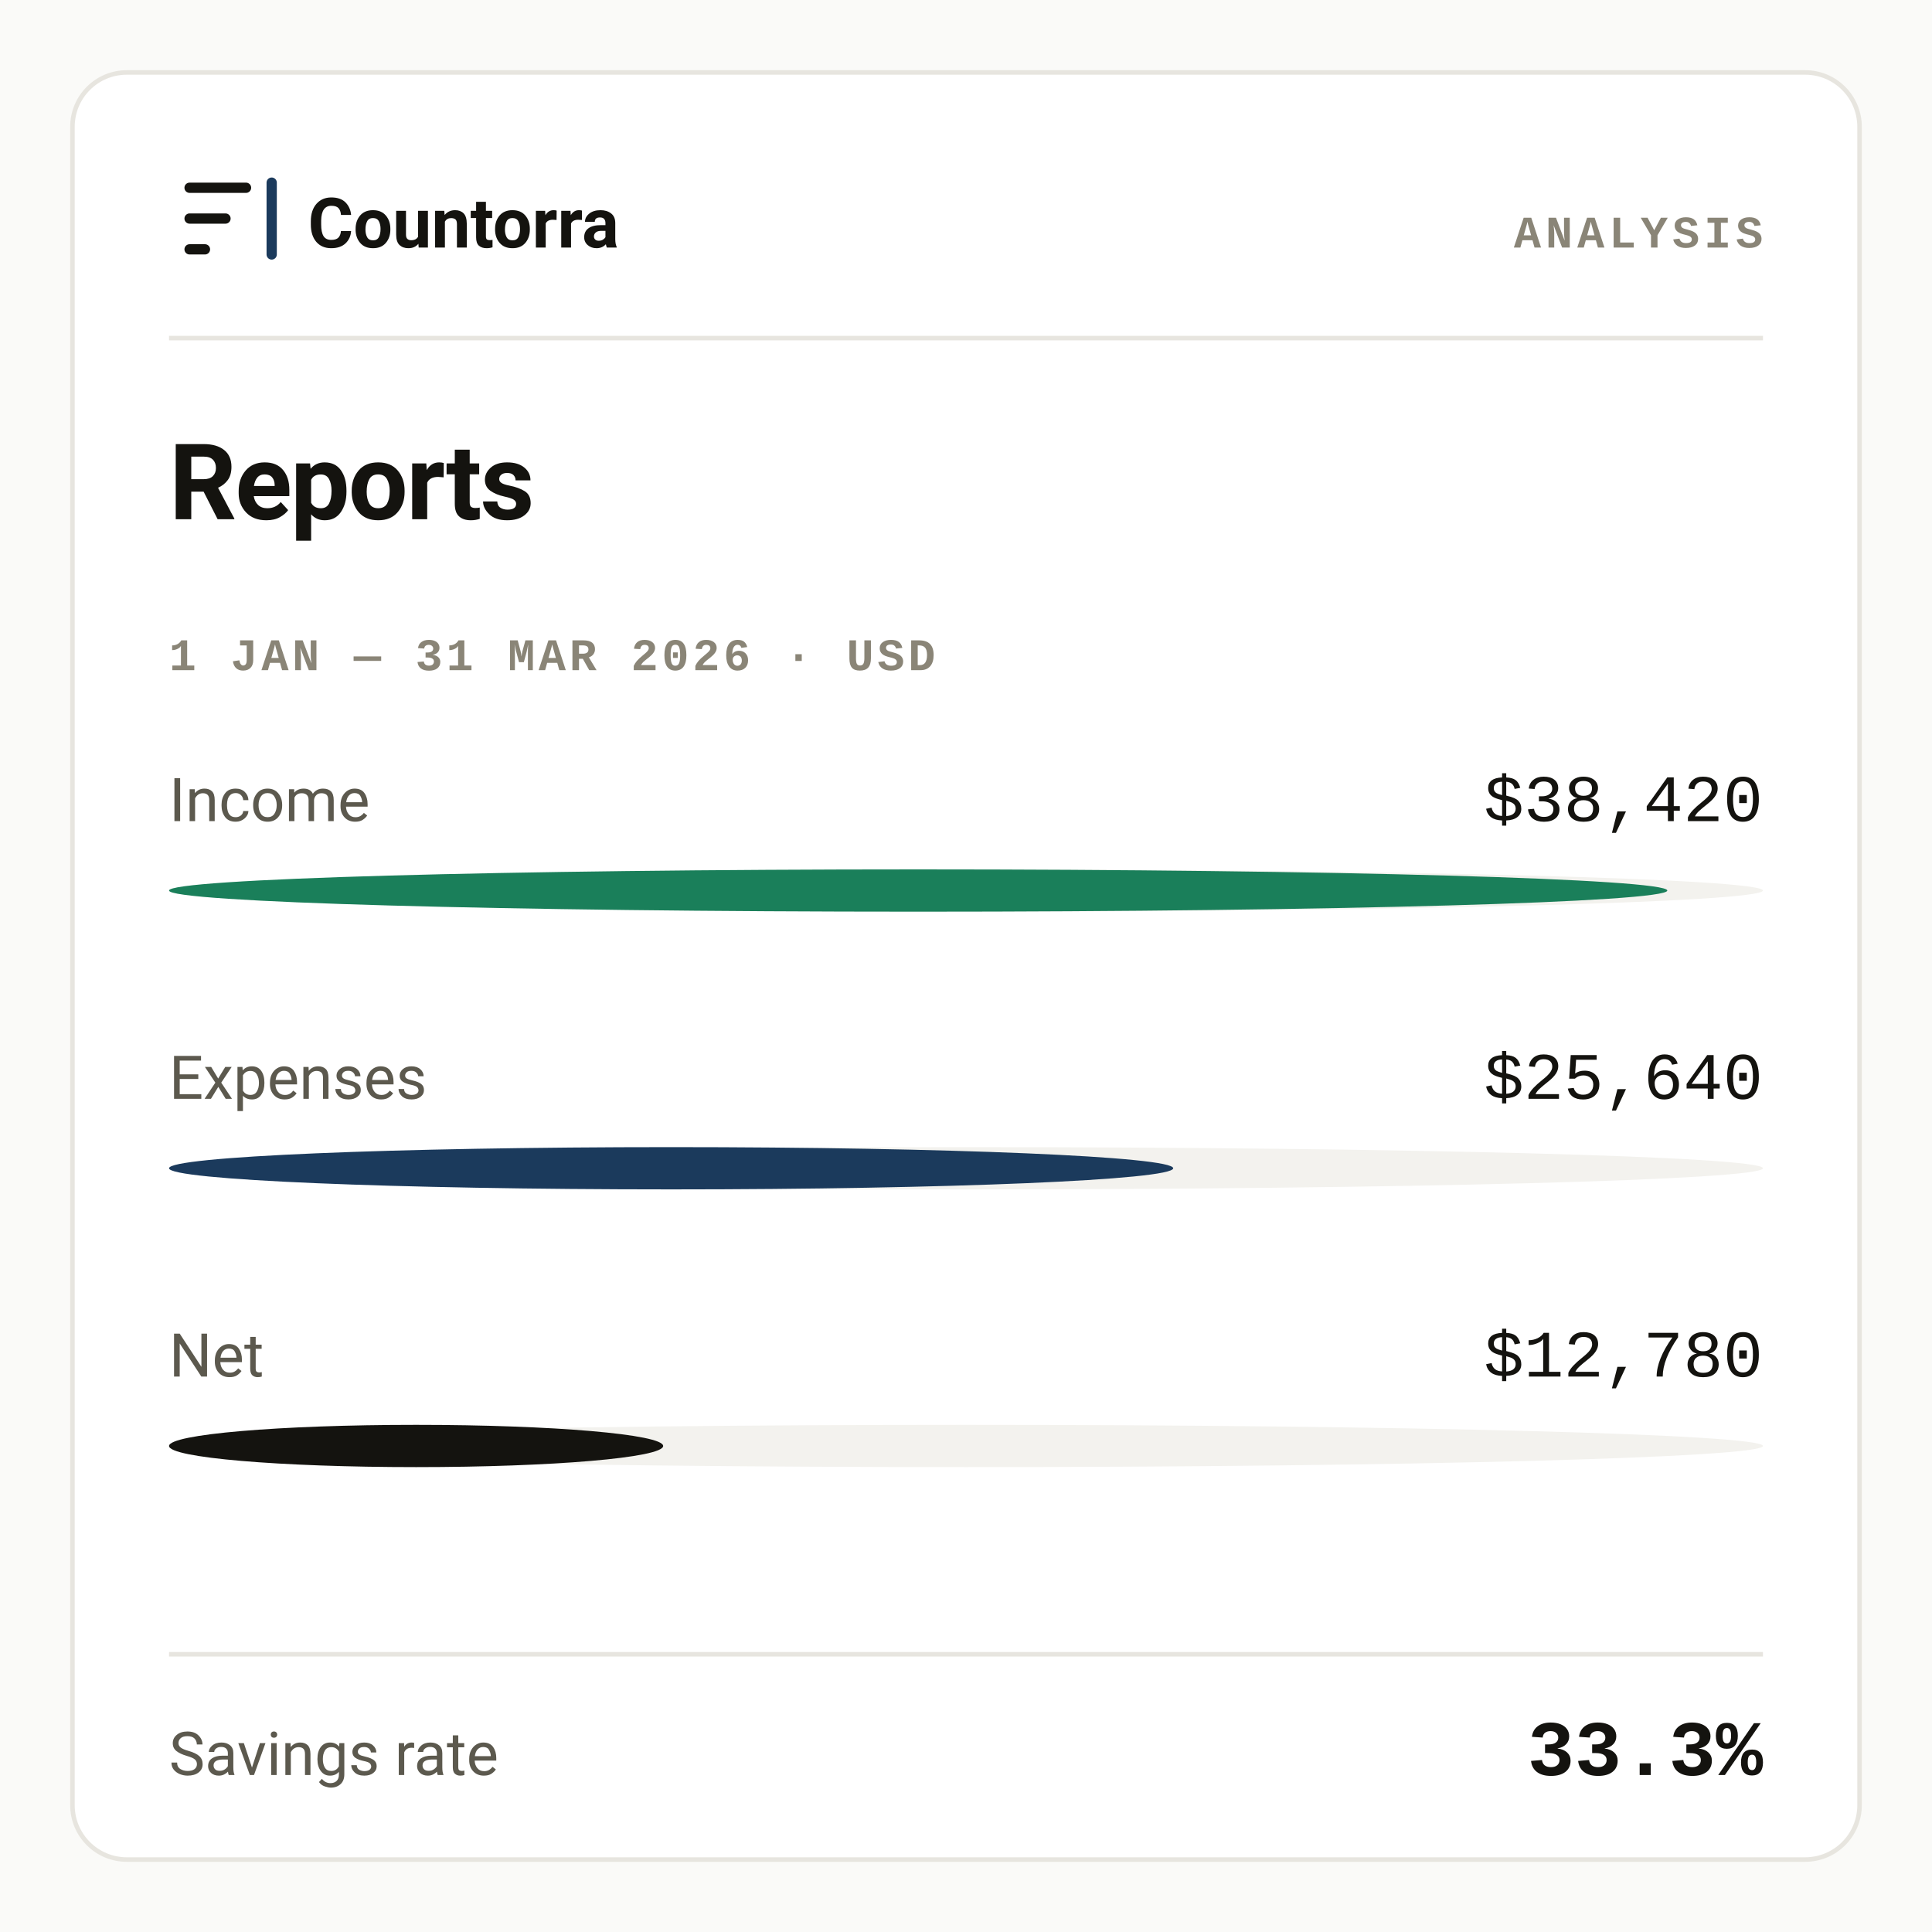
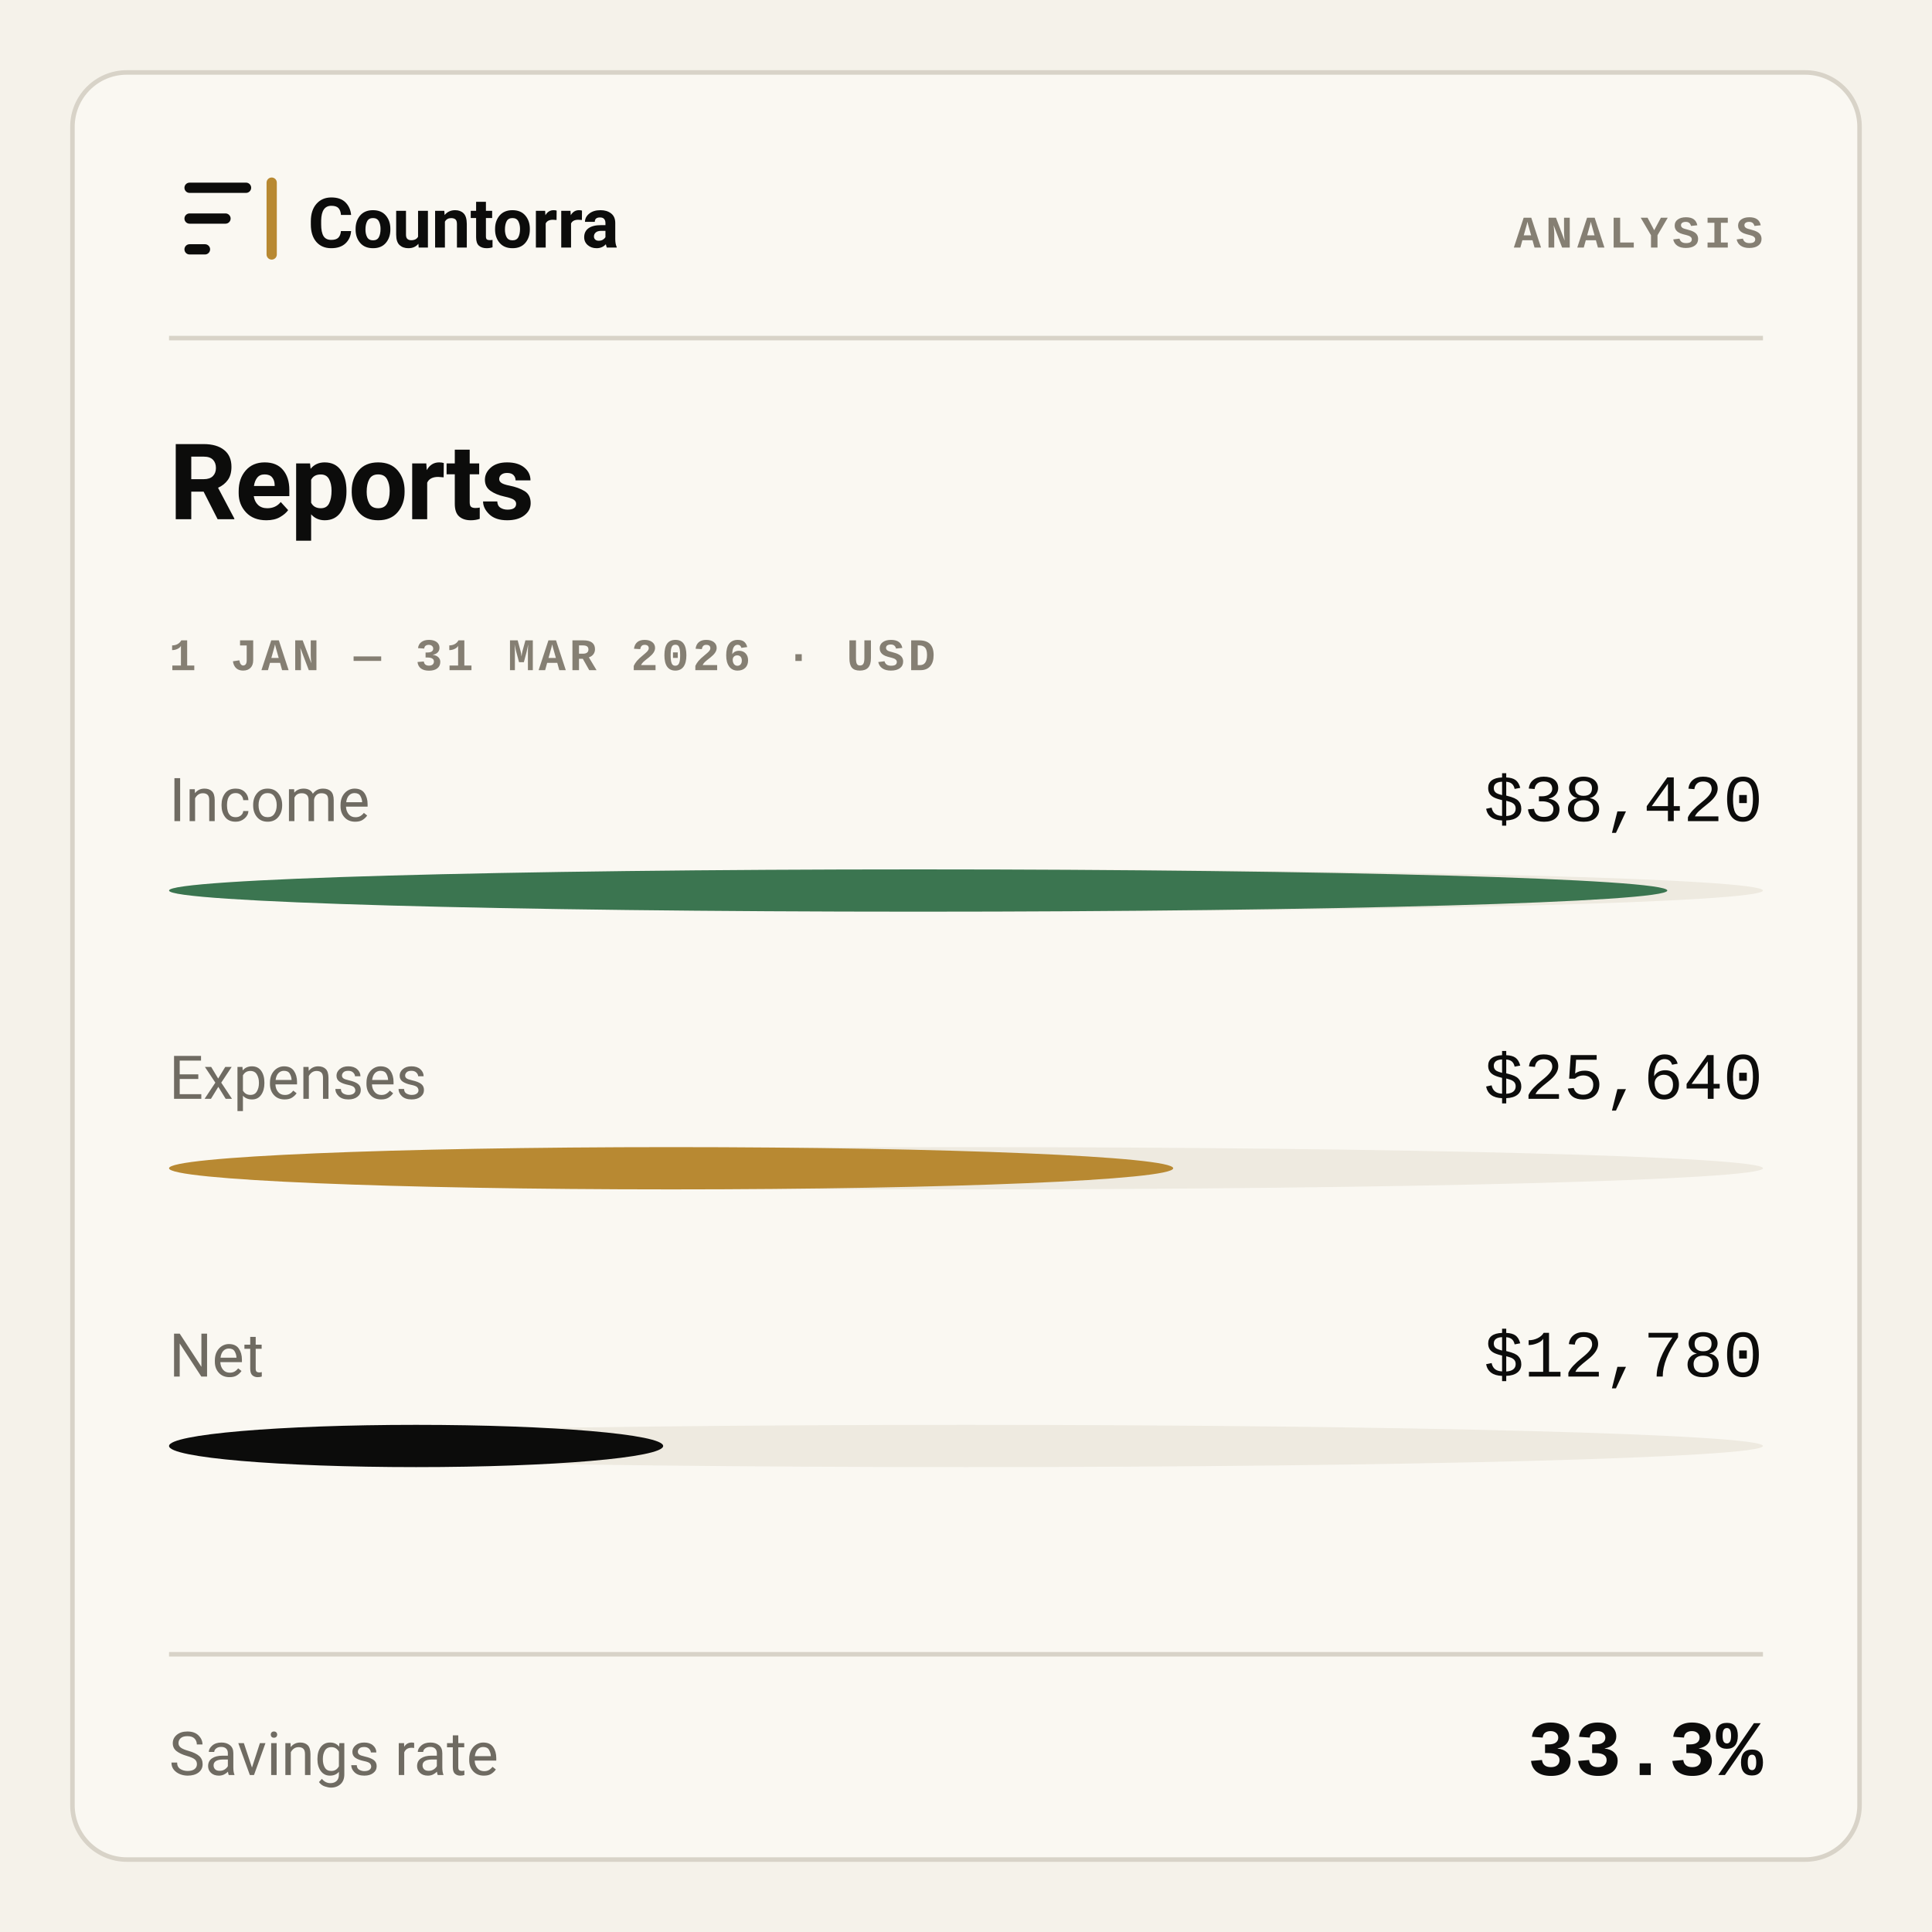
<svg xmlns="http://www.w3.org/2000/svg" viewBox="0 0 640 640" width="640" height="640" role="img" fill="none">
-   <rect x="0" y="0" width="640" height="640" rx="0" fill="#FAFAF8" />
-   <rect x="24" y="24" width="592" height="592" rx="18" fill="#FFFFFF" stroke="#E7E5DF" stroke-width="1.5" />
+   <rect x="0" y="0" width="640" height="640" rx="0" fill="#F5F2EA" />
+   <rect x="24" y="24" width="592" height="592" rx="18" fill="#FAF8F2" stroke="#D8D3C8" stroke-width="1.5" />
  <g transform="translate(56,52) scale(1.7)">
-     <rect x="3" y="5" width="13" height="2" rx="1" fill="#14130F" />
-     <rect x="3" y="11" width="9" height="2" rx="1" fill="#14130F" />
-     <rect x="3" y="17" width="5" height="2" rx="1" fill="#14130F" />
-     <rect x="19" y="4" width="2" height="16" rx="1" fill="#1B3A5C" />
+     <rect x="3" y="5" width="13" height="2" rx="1" fill="#0C0C0B" />
+     <rect x="3" y="11" width="9" height="2" rx="1" fill="#0C0C0B" />
+     <rect x="3" y="17" width="5" height="2" rx="1" fill="#0C0C0B" />
+     <rect x="19" y="4" width="2" height="16" rx="1" fill="#B88932" />
  </g>
-   <text x="102" y="82" font-family="system-ui,-apple-system,'Segoe UI',Roboto,Helvetica,Arial,sans-serif" font-size="23" fill="#14130F" font-weight="600" text-anchor="start" letter-spacing="0">Countorra</text>
-   <text x="584" y="82" font-family="ui-monospace,SFMono-Regular,Menlo,Consolas,'Liberation Mono',monospace" font-size="15" fill="#8A8577" font-weight="600" text-anchor="end" letter-spacing="0.1em">ANALYSIS</text>
-   <line x1="56" y1="112" x2="584" y2="112" stroke="#E7E5DF" stroke-width="1.5" />
-   <text x="56" y="172" font-family="system-ui,-apple-system,'Segoe UI',Roboto,Helvetica,Arial,sans-serif" font-size="35" fill="#14130F" font-weight="600" text-anchor="start" letter-spacing="-0.015em">Reports</text>
-   <text x="56" y="222" font-family="ui-monospace,SFMono-Regular,Menlo,Consolas,'Liberation Mono',monospace" font-size="15" fill="#8A8577" font-weight="600" text-anchor="start" letter-spacing="0.08em">1 JAN — 31 MAR 2026 · USD</text>
-   <text x="56" y="272" font-family="system-ui,-apple-system,'Segoe UI',Roboto,Helvetica,Arial,sans-serif" font-size="20" fill="#5C594E" font-weight="400" text-anchor="start" letter-spacing="0">Income</text>
-   <text x="584" y="272" font-family="ui-monospace,SFMono-Regular,Menlo,Consolas,'Liberation Mono',monospace" font-size="22" fill="#14130F" font-weight="500" text-anchor="end" letter-spacing="0">$38,420</text>
-   <rect x="56" y="288" width="528" height="14" rx="999" fill="#F3F2EE" />
-   <rect x="56" y="288" width="496.32" height="14" rx="999" fill="#1A7F5A" />
-   <text x="56" y="364" font-family="system-ui,-apple-system,'Segoe UI',Roboto,Helvetica,Arial,sans-serif" font-size="20" fill="#5C594E" font-weight="400" text-anchor="start" letter-spacing="0">Expenses</text>
-   <text x="584" y="364" font-family="ui-monospace,SFMono-Regular,Menlo,Consolas,'Liberation Mono',monospace" font-size="22" fill="#14130F" font-weight="500" text-anchor="end" letter-spacing="0">$25,640</text>
-   <rect x="56" y="380" width="528" height="14" rx="999" fill="#F3F2EE" />
-   <rect x="56" y="380" width="332.64" height="14" rx="999" fill="#1B3A5C" />
-   <text x="56" y="456" font-family="system-ui,-apple-system,'Segoe UI',Roboto,Helvetica,Arial,sans-serif" font-size="20" fill="#5C594E" font-weight="400" text-anchor="start" letter-spacing="0">Net</text>
-   <text x="584" y="456" font-family="ui-monospace,SFMono-Regular,Menlo,Consolas,'Liberation Mono',monospace" font-size="22" fill="#14130F" font-weight="500" text-anchor="end" letter-spacing="0">$12,780</text>
-   <rect x="56" y="472" width="528" height="14" rx="999" fill="#F3F2EE" />
-   <rect x="56" y="472" width="163.68" height="14" rx="999" fill="#14130F" />
-   <line x1="56" y1="548" x2="584" y2="548" stroke="#E7E5DF" stroke-width="1.5" />
-   <text x="56" y="588" font-family="system-ui,-apple-system,'Segoe UI',Roboto,Helvetica,Arial,sans-serif" font-size="20" fill="#5C594E" font-weight="400" text-anchor="start" letter-spacing="0">Savings rate</text>
-   <text x="584" y="588" font-family="ui-monospace,SFMono-Regular,Menlo,Consolas,'Liberation Mono',monospace" font-size="26" fill="#14130F" font-weight="600" text-anchor="end" letter-spacing="0">33.3%</text>
+   <text x="102" y="82" font-family="system-ui,-apple-system,'Segoe UI',Roboto,Helvetica,Arial,sans-serif" font-size="23" fill="#0C0C0B" font-weight="600" text-anchor="start" letter-spacing="0">Countorra</text>
+   <text x="584" y="82" font-family="ui-monospace,SFMono-Regular,Menlo,Consolas,'Liberation Mono',monospace" font-size="15" fill="#857F73" font-weight="600" text-anchor="end" letter-spacing="0.1em">ANALYSIS</text>
+   <line x1="56" y1="112" x2="584" y2="112" stroke="#D8D3C8" stroke-width="1.5" />
+   <text x="56" y="172" font-family="system-ui,-apple-system,'Segoe UI',Roboto,Helvetica,Arial,sans-serif" font-size="35" fill="#0C0C0B" font-weight="600" text-anchor="start" letter-spacing="-0.015em">Reports</text>
+   <text x="56" y="222" font-family="ui-monospace,SFMono-Regular,Menlo,Consolas,'Liberation Mono',monospace" font-size="15" fill="#857F73" font-weight="600" text-anchor="start" letter-spacing="0.08em">1 JAN — 31 MAR 2026 · USD</text>
+   <text x="56" y="272" font-family="system-ui,-apple-system,'Segoe UI',Roboto,Helvetica,Arial,sans-serif" font-size="20" fill="#6F6B62" font-weight="400" text-anchor="start" letter-spacing="0">Income</text>
+   <text x="584" y="272" font-family="ui-monospace,SFMono-Regular,Menlo,Consolas,'Liberation Mono',monospace" font-size="22" fill="#0C0C0B" font-weight="500" text-anchor="end" letter-spacing="0">$38,420</text>
+   <rect x="56" y="288" width="528" height="14" rx="999" fill="#EEEAE0" />
+   <rect x="56" y="288" width="496.32" height="14" rx="999" fill="#3B7550" />
+   <text x="56" y="364" font-family="system-ui,-apple-system,'Segoe UI',Roboto,Helvetica,Arial,sans-serif" font-size="20" fill="#6F6B62" font-weight="400" text-anchor="start" letter-spacing="0">Expenses</text>
+   <text x="584" y="364" font-family="ui-monospace,SFMono-Regular,Menlo,Consolas,'Liberation Mono',monospace" font-size="22" fill="#0C0C0B" font-weight="500" text-anchor="end" letter-spacing="0">$25,640</text>
+   <rect x="56" y="380" width="528" height="14" rx="999" fill="#EEEAE0" />
+   <rect x="56" y="380" width="332.64" height="14" rx="999" fill="#B88932" />
+   <text x="56" y="456" font-family="system-ui,-apple-system,'Segoe UI',Roboto,Helvetica,Arial,sans-serif" font-size="20" fill="#6F6B62" font-weight="400" text-anchor="start" letter-spacing="0">Net</text>
+   <text x="584" y="456" font-family="ui-monospace,SFMono-Regular,Menlo,Consolas,'Liberation Mono',monospace" font-size="22" fill="#0C0C0B" font-weight="500" text-anchor="end" letter-spacing="0">$12,780</text>
+   <rect x="56" y="472" width="528" height="14" rx="999" fill="#EEEAE0" />
+   <rect x="56" y="472" width="163.68" height="14" rx="999" fill="#0C0C0B" />
+   <line x1="56" y1="548" x2="584" y2="548" stroke="#D8D3C8" stroke-width="1.5" />
+   <text x="56" y="588" font-family="system-ui,-apple-system,'Segoe UI',Roboto,Helvetica,Arial,sans-serif" font-size="20" fill="#6F6B62" font-weight="400" text-anchor="start" letter-spacing="0">Savings rate</text>
+   <text x="584" y="588" font-family="ui-monospace,SFMono-Regular,Menlo,Consolas,'Liberation Mono',monospace" font-size="26" fill="#0C0C0B" font-weight="600" text-anchor="end" letter-spacing="0">33.3%</text>
</svg>
